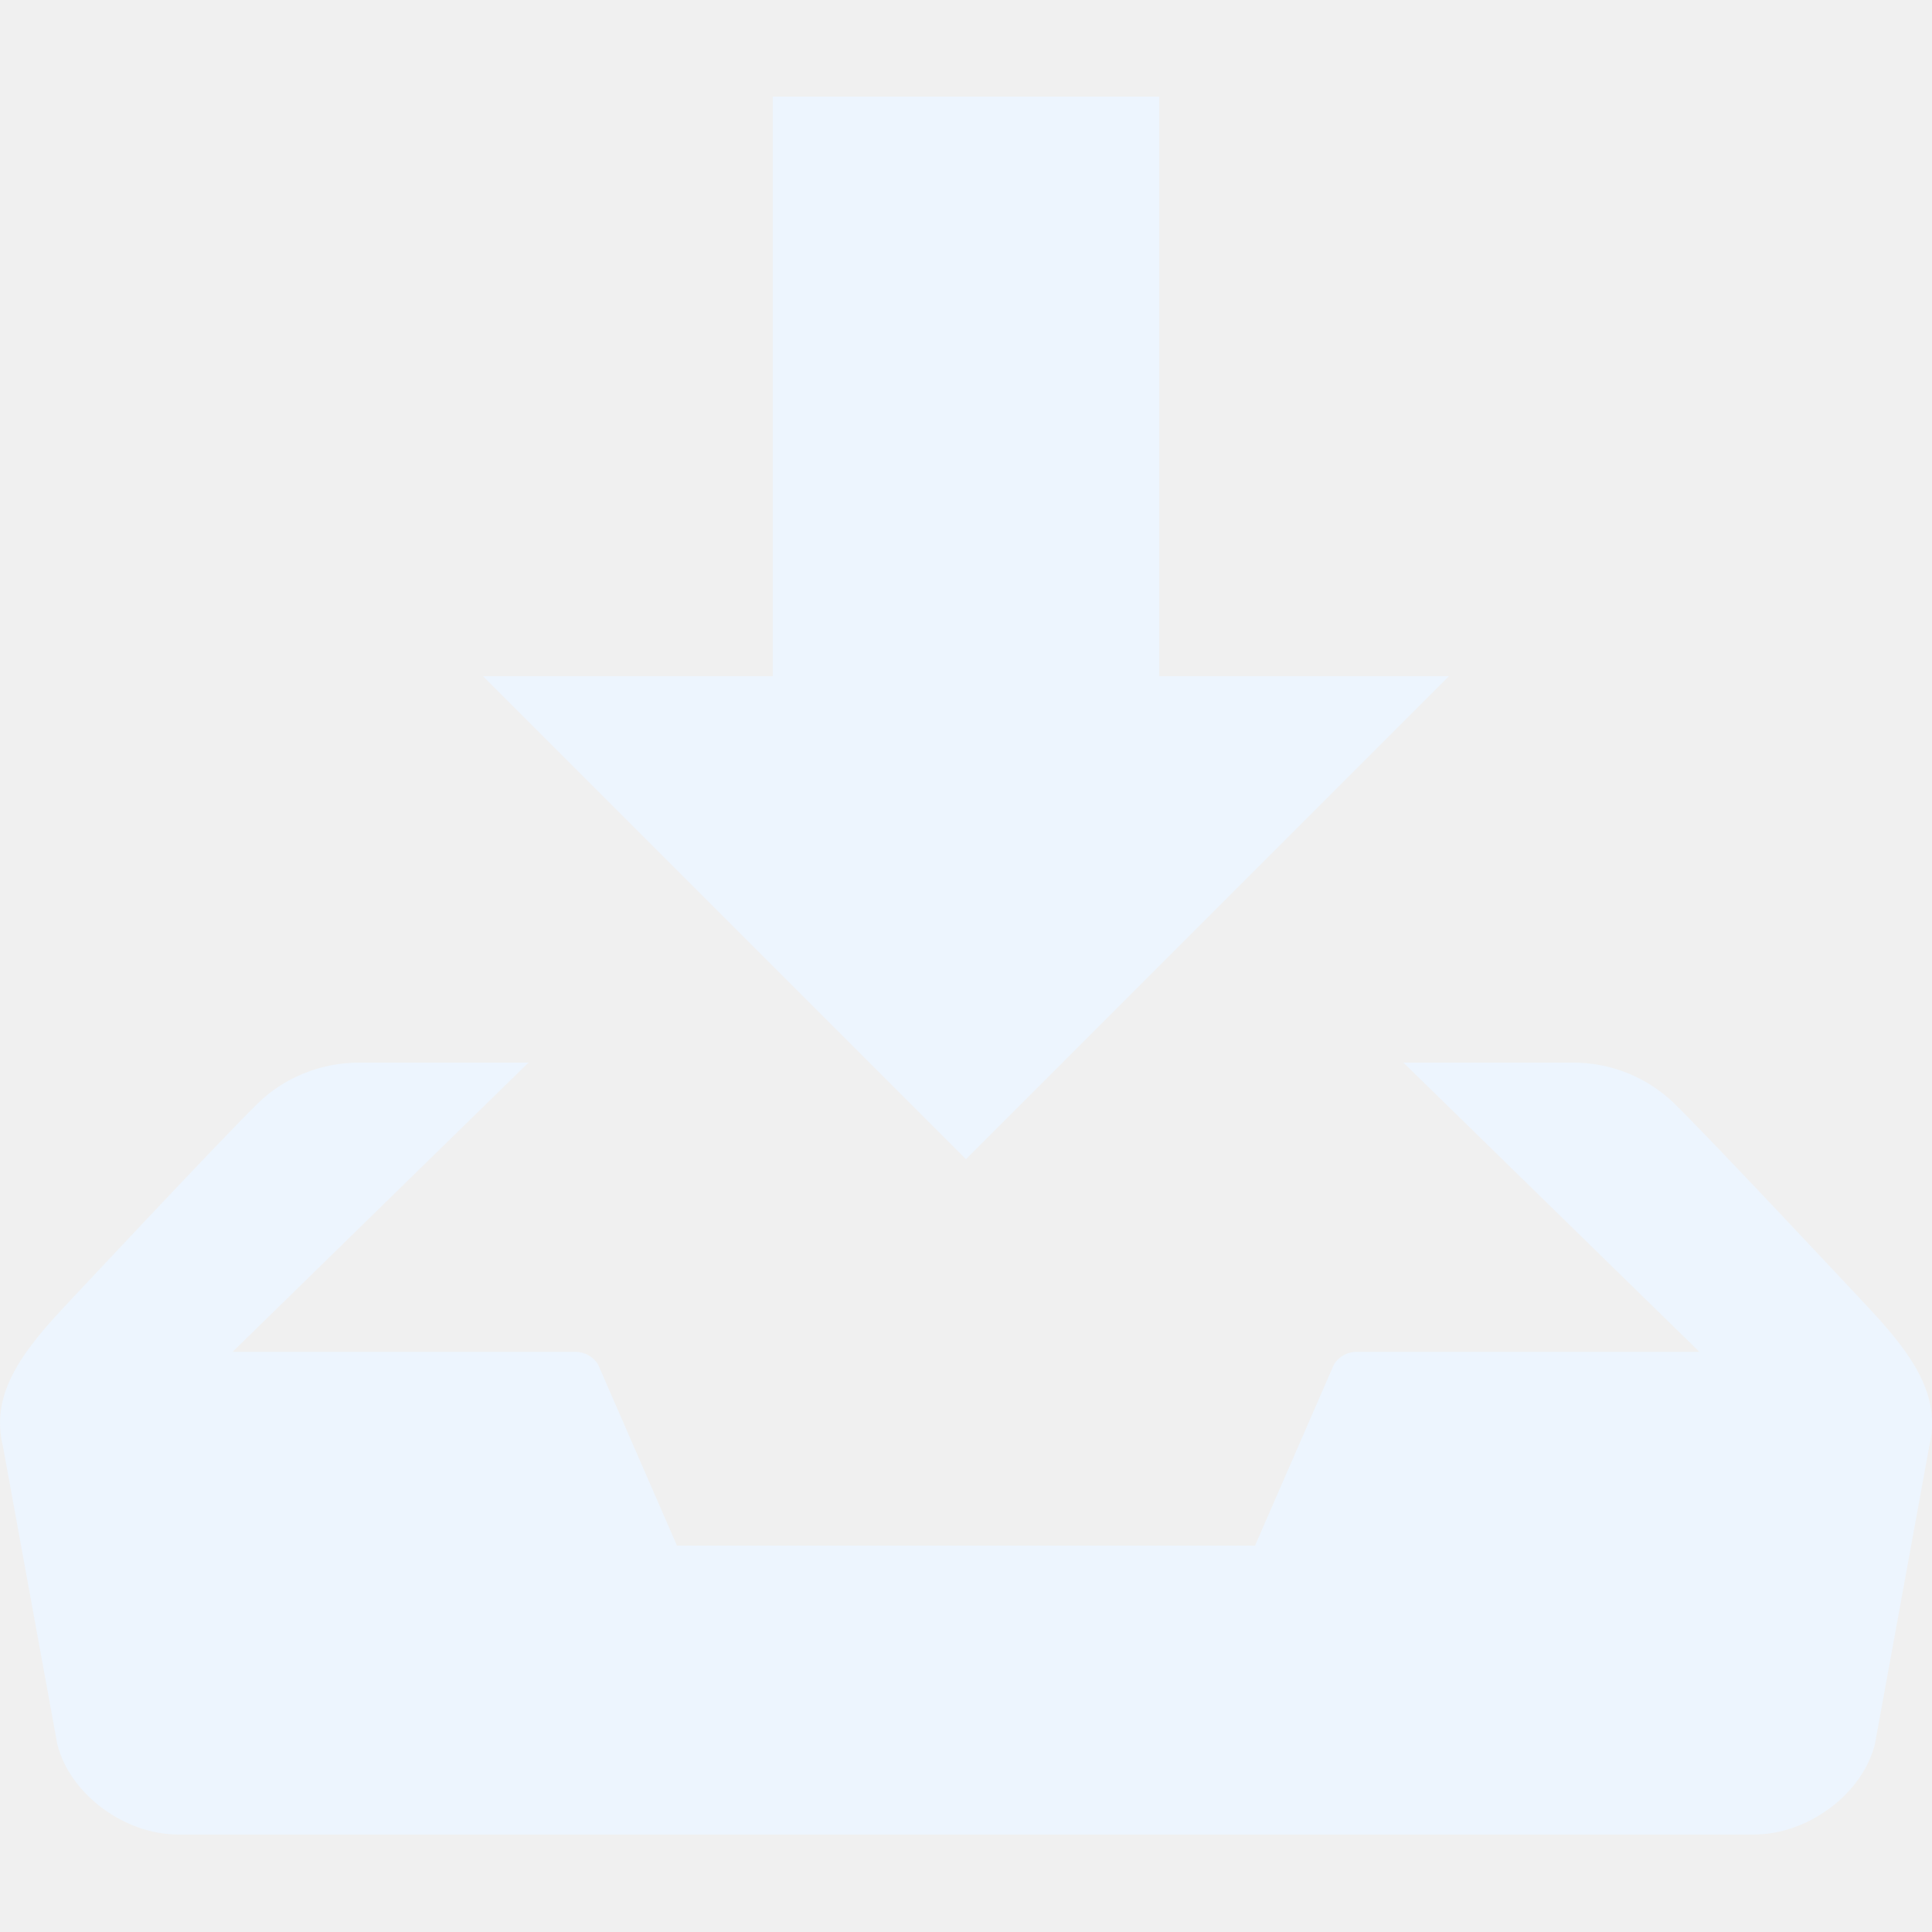
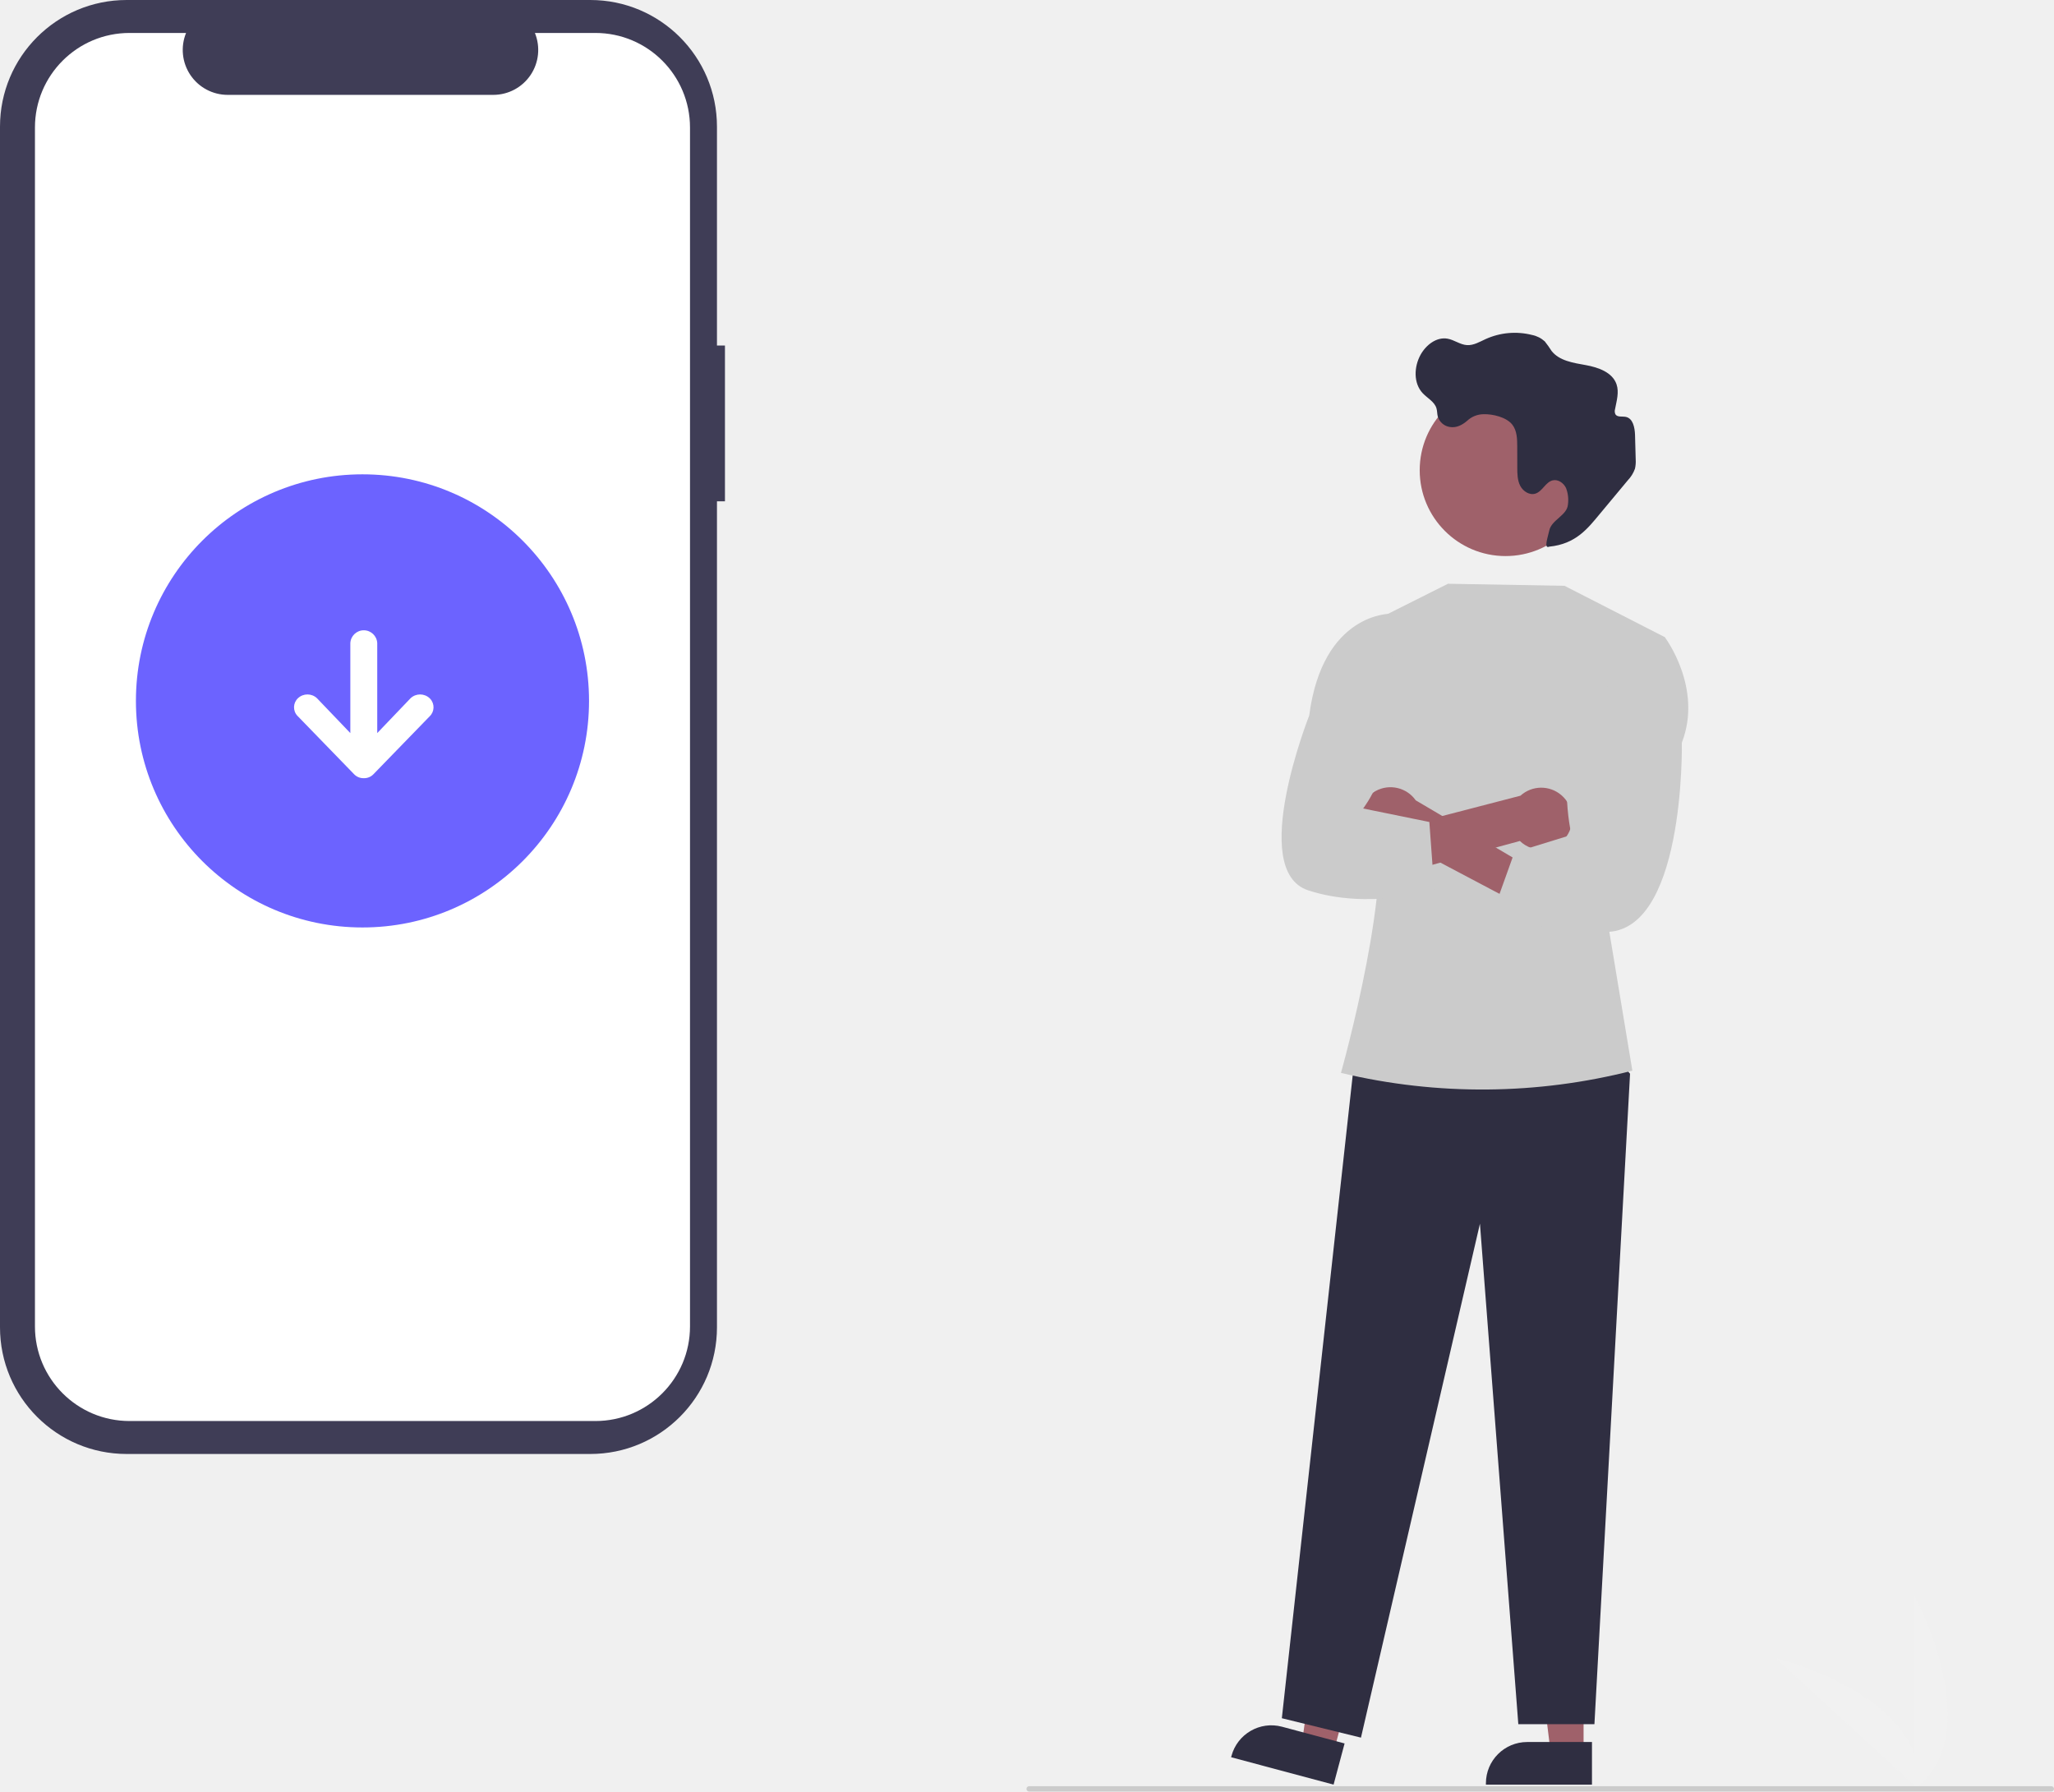
- <svg xmlns="http://www.w3.org/2000/svg" viewBox="0 0 20 20">
-   <path fill="#edf5fe" d="M15 7h-3V1H8v6H5l5 5 5-5zm4.338 6.532c-.21-.224-1.611-1.723-2.011-2.114A1.503 1.503 0 0016.285 11h-1.757l3.064 2.994h-3.544a.274.274 0 00-.24.133L12.992 16H7.008l-.816-1.873a.276.276 0 00-.24-.133H2.408L5.471 11H3.715c-.397 0-.776.159-1.042.418-.4.392-1.801 1.891-2.011 2.114-.489.521-.758.936-.63 1.449l.561 3.074c.128.514.691.936 1.252.936h16.312c.561 0 1.124-.422 1.252-.936l.561-3.074c.126-.513-.142-.928-.632-1.449z" />
+ <svg xmlns="http://www.w3.org/2000/svg" data-name="Layer 1" width="765.6" height="667.744" viewBox="0 0 765.6 667.744">
+   <path d="M930.662,783.113v-72.34S958.854,762.059,930.662,783.113Z" transform="translate(-217.2001 -116.128)" fill="#f1f1f1" />
+   <path d="M932.404,783.1l-53.29-48.921S935.959,748.094,932.404,783.1Z" transform="translate(-217.2001 -116.128)" fill="#f1f1f1" />
+   <path d="M487.417,244.909h-2.978V163.339A47.211,47.211,0,0,0,437.229,116.128H264.411a47.211,47.211,0,0,0-47.211,47.211V610.84a47.211,47.211,0,0,0,47.211,47.211H437.229a47.211,47.211,0,0,0,47.211-47.211v-307.868h2.978Z" transform="translate(-217.2001 -116.128)" fill="#3f3d56" />
+   <path d="M439.134,128.411H416.575a16.75,16.75,0,0,1-15.508,23.076H302.062a16.75,16.75,0,0,1-15.508-23.076H265.483A35.256,35.256,0,0,0,230.227,163.667V610.512a35.256,35.256,0,0,0,35.256,35.256H439.134a35.256,35.256,0,0,0,35.256-35.256h0V163.667A35.256,35.256,0,0,0,439.134,128.411Z" transform="translate(-217.2001 -116.128)" fill="#fff" />
+   <circle id="b5dcbba4-f290-467d-a612-e64d8f6895fb" data-name="Ellipse 44" cx="135.108" cy="261.234" r="84.446" fill="#6c63ff" />
+   <path d="M377.332,383.132l-21,21.63a4.774,4.774,0,0,1-3.5,1.41h-.07a4.814,4.814,0,0,1-3.51-1.41l-20.99-21.63c-.07-.08-.15-.15-.22-.22a4.641,4.641,0,0,1,.22-6.55,5.169,5.169,0,0,1,7.08,0l12.44,13v-33.52a5.02,5.02,0,0,1,10.03,0v33.52l12.43-13a5.181,5.181,0,0,1,7.09,0c.07.07.14.14.22.22A4.65,4.65,0,0,1,377.332,383.132Z" transform="translate(-217.2001 -116.128)" fill="#fff" />
+   <polygon points="590.258 653.281 577.998 653.28 572.166 605.992 590.26 605.993 590.258 653.281" fill="#9f616a" />
+   <path d="M810.585,781.293l-39.531-.001v-.5a15.387,15.387,0,0,1,15.386-15.386h.001l24.144.001Z" transform="translate(-217.2001 -116.128)" fill="#2f2e41" />
+   <polygon points="497.121 652.877 485.277 649.71 491.857 602.52 509.337 607.194 497.121 652.877" fill="#9f616a" />
+   <path d="M714.272,781.293l-38.189-10.212.129-.483A15.387,15.387,0,0,1,695.051,759.708l.001 0,23.325,6.237Z" transform="translate(-217.2001 -116.128)" fill="#2f2e41" />
+   <polygon points="597.311 388.269 607.58 400.199 594.299 642.642 565.931 642.642 551.628 456.091 507.282 647.645 477.79 640.412 504.606 397.113 597.311 388.269" fill="#2f2e41" />
+   <path d="M728.662,347.872l28.246-14.167,43.437.764,37.38,19.127L816.457,459.809l9.187,55.38-0,0a226.532,226.532,0,0,1-108.335.892l-.284-.068s21.114-74.916,12.126-97.779Z" transform="translate(-217.2001 -116.128)" fill="#cbcbcb" />
+   <path d="M810.378,291.264a32.002,32.002,0,1,0,0,.237Q810.378,291.382,810.378,291.264Z" transform="translate(-217.2001 -116.128)" fill="#9f616a" />
+   <path d="M764.045,272.978a9.079,9.079,0,0,1,6.117-2.468c3.419-.111,8.542,1.103,10.722,3.883,1.752,2.234,1.836,5.307,1.843,8.147l.018,7.836c.005,2.318.034,4.735,1.087,6.801s3.471,3.634,5.68,2.93c2.62-.835,3.772-4.318,6.45-4.944,2.011-.47,4.077.999,4.956,2.868a12.439,12.439,0,0,1,.716,6.086c-.253,4.103-6.138,5.731-6.971,9.756-.482,2.329-2.169,6.973,0,6,10-1,14.389-6.841,18.966-12.339l10.323-12.401a12.121,12.121,0,0,0,2.659-4.302,11.951,11.951,0,0,0,.273-3.431q-.084-4.623-.251-9.244c-.097-2.692-.774-6.088-3.41-6.641-1.371-.288-3.185.214-3.91-.985a2.721,2.721,0,0,1-.124-1.911c.582-3.076,1.564-6.294.551-9.257-1.527-4.468-6.785-6.302-11.431-7.145s-9.862-1.568-12.778-5.282a40.501,40.501,0,0,0-2.536-3.565,9.956,9.956,0,0,0-4.755-2.398,26.279,26.279,0,0,0-17.28,1.534c-2.247,1.026-4.505,2.407-6.97,2.25-2.561-.162-4.748-1.965-7.276-2.403-4.084-.708-7.988,2.351-10,5.975-2.494,4.49-2.722,10.638.8,14.375,1.757,1.864,4.38,3.145,5.109,5.601.297 1.0.228,2.076.491,3.086a5.57,5.57,0,0,0,4.489,3.884C760.098,275.679,762.21,274.535,764.045,272.978Z" transform="translate(-217.2001 -116.128)" fill="#2f2e41" />
+   <path d="M724.764,425.313a11.462,11.462,0,0,0,16.65,5.627l57.353,30.318,1.857-13.971L744.895,414.424a11.524,11.524,0,0,0-20.131,10.889Z" transform="translate(-217.2001 -116.128)" fill="#9f616a" />
+   <path d="M801.192,427.728a11.462,11.462,0,0,1-17.478,1.848L721.117,446.61l.545-17.738,62.269-16.174a11.524,11.524,0,0,1,17.261,15.03Z" transform="translate(-217.2001 -116.128)" fill="#9f616a" />
+   <path d="M825.519,354.36l12.205-.765s14.29,18.855,6.364,39.316c0,0,1.373,73.499-30.276,70.48s-41.65-3.019-41.65-3.019l9.5-26.5,21.253-6.562s-6.55-28.894,5.849-40.916Z" transform="translate(-217.2001 -116.128)" fill="#cbcbcb" />
+   <path d="M737.387,353.715l-1.725-8.843s-25.44-.598-30.47,37.951c0,0-22.877,57.692-.454,65.121s47.089,0,47.089,0l-1.858-25.442-24.673-5.035s12.745-16.489,5.805-30.792Z" transform="translate(-217.2001 -116.128)" fill="#cbcbcb" />
+   <path d="M981.8,783.872h-381a1,1,0,0,1,0-2h381a1,1,0,0,1,0,2Z" transform="translate(-217.2001 -116.128)" fill="#cbcbcb" />
</svg>
